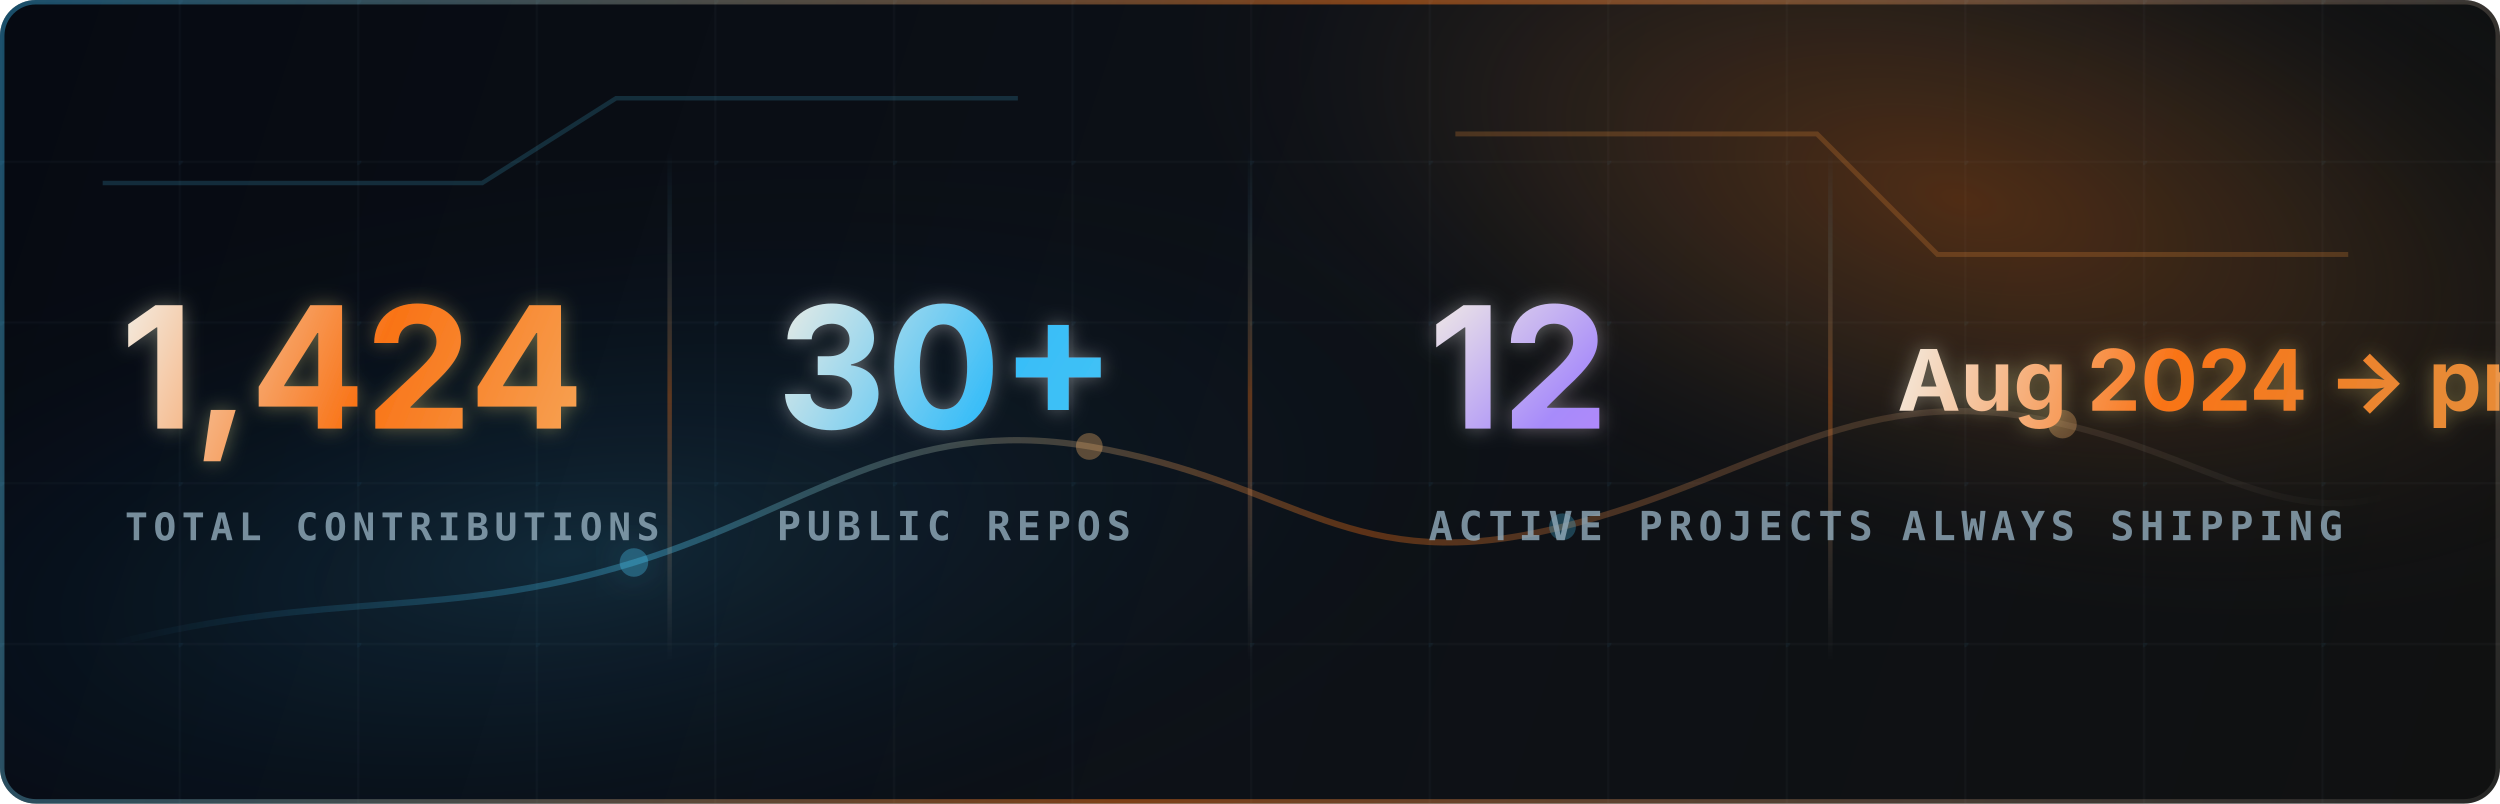
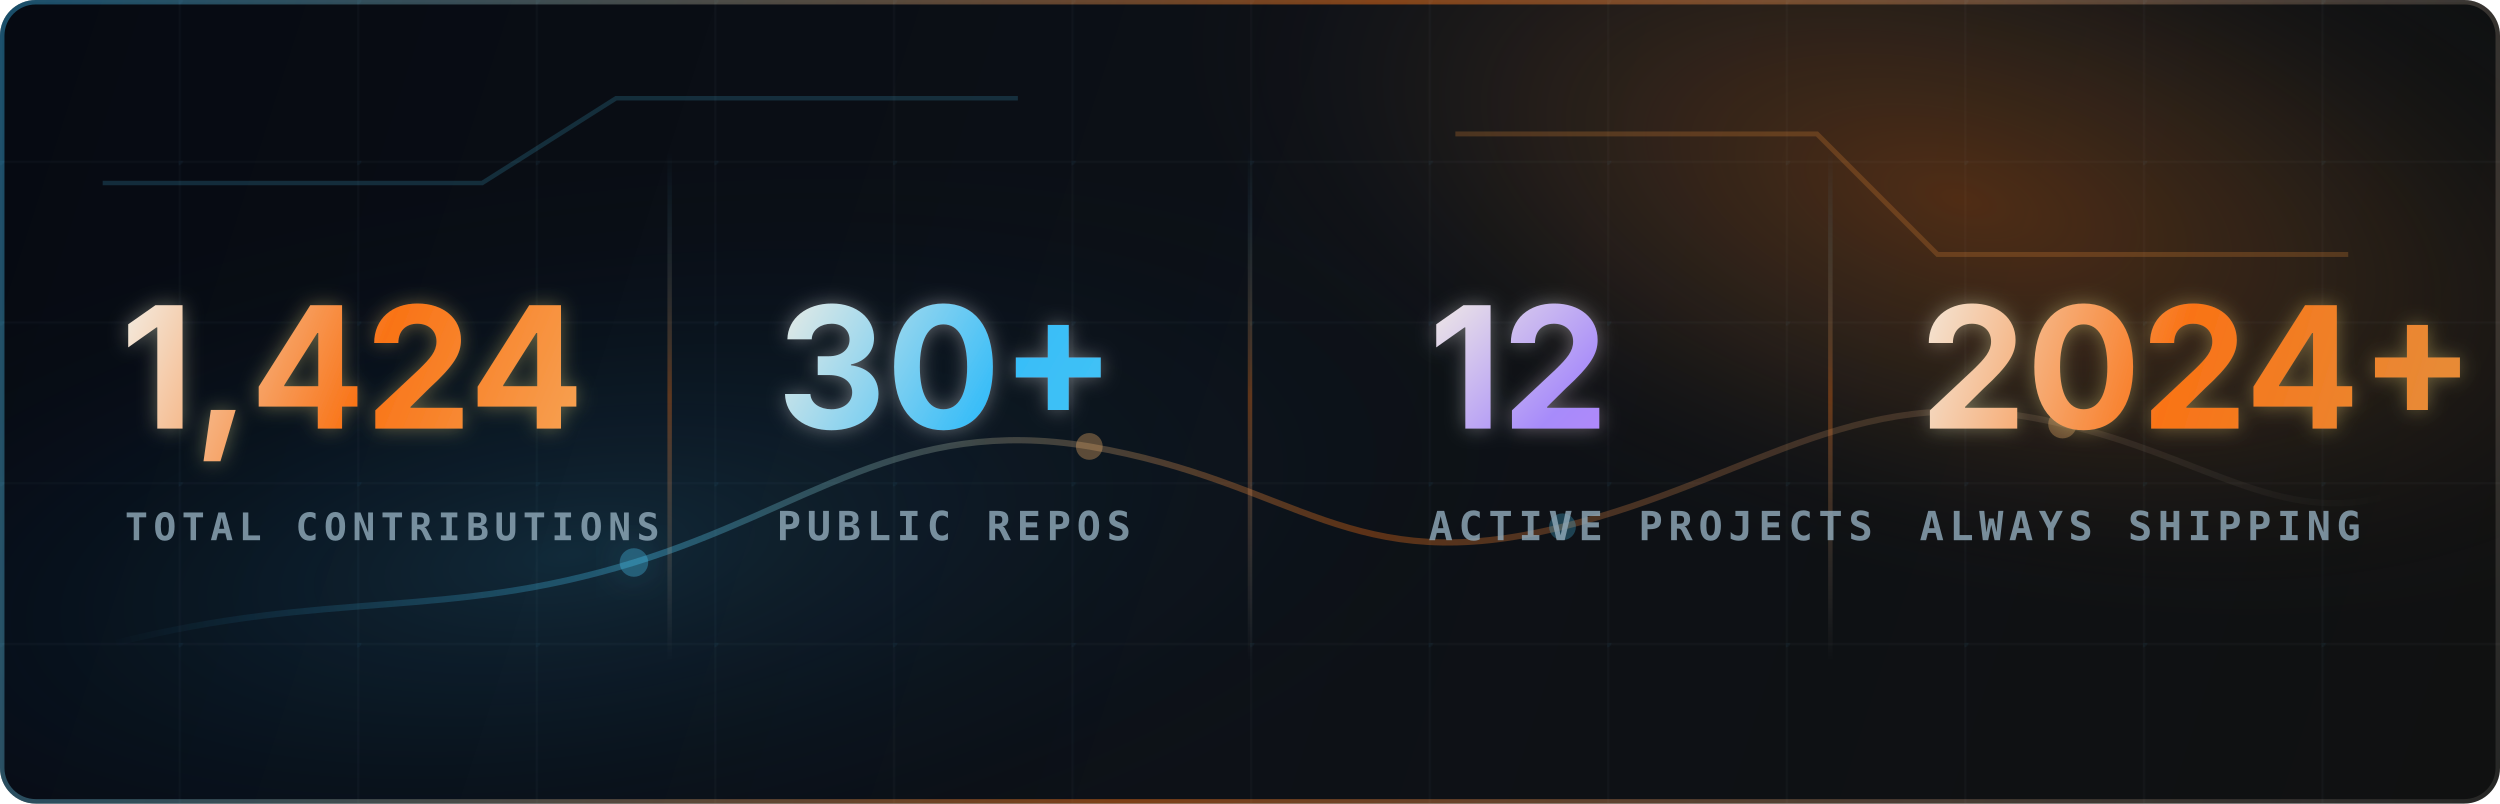
<svg xmlns="http://www.w3.org/2000/svg" width="560" height="180" viewBox="0 0 560 180" fill="none" role="img" aria-labelledby="title desc">
  <defs>
    <linearGradient id="scoreboardBackgroundGradient" x1="0" y1="0" x2="560" y2="180" gradientUnits="userSpaceOnUse">
      <stop stop-color="#060A12" />
      <stop offset="0.52" stop-color="#0D1117" />
      <stop offset="1" stop-color="#101111" />
    </linearGradient>
    <linearGradient id="scoreboardBorderGradient" x1="0" y1="0" x2="560" y2="180" gradientUnits="userSpaceOnUse">
      <stop stop-color="#38BDF8" stop-opacity="0.38" />
      <stop offset="0.5" stop-color="#F97316" stop-opacity="0.48" />
      <stop offset="1" stop-color="#F3EEE4" stop-opacity="0.10" />
    </linearGradient>
    <linearGradient id="scoreboardDividerGradient" x1="0" y1="34" x2="0" y2="148" gradientUnits="userSpaceOnUse">
      <stop stop-color="#38BDF8" stop-opacity="0" />
      <stop offset="0.48" stop-color="#F97316" stop-opacity="0.34" />
      <stop offset="1" stop-color="#F3EEE4" stop-opacity="0" />
    </linearGradient>
    <linearGradient id="scoreboardAmberNumberGradient" x1="26" y1="70" x2="142" y2="118" gradientUnits="userSpaceOnUse">
      <stop stop-color="#F3EEE4" />
      <stop offset="0.46" stop-color="#F97316" />
      <stop offset="1" stop-color="#F6B46B" />
    </linearGradient>
    <linearGradient id="scoreboardBlueNumberGradient" x1="170" y1="70" x2="254" y2="118" gradientUnits="userSpaceOnUse">
      <stop stop-color="#F3EEE4" />
      <stop offset="0.56" stop-color="#38BDF8" />
      <stop offset="1" stop-color="#49C7F2" />
    </linearGradient>
    <linearGradient id="scoreboardPurpleNumberGradient" x1="316" y1="70" x2="366" y2="118" gradientUnits="userSpaceOnUse">
      <stop stop-color="#F3EEE4" />
      <stop offset="0.56" stop-color="#A78BFA" />
      <stop offset="1" stop-color="#C084FC" />
    </linearGradient>
    <linearGradient id="scoreboardShippingGradient" x1="424" y1="76" x2="538" y2="111" gradientUnits="userSpaceOnUse">
      <stop stop-color="#F3EEE4" />
      <stop offset="0.52" stop-color="#F97316" />
      <stop offset="1" stop-color="#E88A36" />
    </linearGradient>
    <radialGradient id="scoreboardAmberGlow" cx="0" cy="0" r="1" gradientUnits="userSpaceOnUse" gradientTransform="translate(440 45) rotate(15) scale(190 90)">
      <stop stop-color="#F97316" stop-opacity="0.28" />
      <stop offset="0.52" stop-color="#E88A36" stop-opacity="0.10" />
      <stop offset="1" stop-color="#060A12" stop-opacity="0" />
    </radialGradient>
    <radialGradient id="scoreboardBlueGlow" cx="0" cy="0" r="1" gradientUnits="userSpaceOnUse" gradientTransform="translate(128 124) rotate(-8) scale(230 90)">
      <stop stop-color="#38BDF8" stop-opacity="0.16" />
      <stop offset="0.55" stop-color="#0B4B78" stop-opacity="0.08" />
      <stop offset="1" stop-color="#060A12" stop-opacity="0" />
    </radialGradient>
    <linearGradient id="scoreboardSparkGradient" x1="25" y1="151" x2="535" y2="117" gradientUnits="userSpaceOnUse">
      <stop stop-color="#38BDF8" stop-opacity="0" />
      <stop offset="0.24" stop-color="#49C7F2" stop-opacity="0.34" />
      <stop offset="0.55" stop-color="#F97316" stop-opacity="0.34" />
      <stop offset="1" stop-color="#F3EEE4" stop-opacity="0" />
    </linearGradient>
    <pattern id="scoreboardMicroGrid" width="40" height="36" patternUnits="userSpaceOnUse">
      <path d="M40 0H0V36" stroke="#C7D8E4" stroke-opacity="0.035" stroke-width="1" />
      <circle cx="0" cy="0" r="1" fill="#49C7F2" fill-opacity="0.06" />
    </pattern>
    <filter id="scoreboardTextGlow" x="-20%" y="-45%" width="140%" height="190%">
      <feGaussianBlur stdDeviation="2.2" result="blur" />
      <feColorMatrix in="blur" type="matrix" values="1 0 0 0 0.94  0 1 0 0 0.53  0 0 1 0 0.18  0 0 0 0.35 0" />
      <feMerge>
        <feMergeNode />
        <feMergeNode in="SourceGraphic" />
      </feMerge>
    </filter>
    <filter id="scoreboardBlueSoftGlow" x="-80%" y="-80%" width="260%" height="260%">
      <feGaussianBlur stdDeviation="4" result="blur" />
      <feColorMatrix in="blur" type="matrix" values="0 0 0 0 0.14  0 0 0 0 0.64  0 0 0 0 0.96  0 0 0 0.58 0" />
      <feMerge>
        <feMergeNode />
        <feMergeNode in="SourceGraphic" />
      </feMerge>
    </filter>
  </defs>
  <rect width="560" height="180" rx="8" fill="url(#scoreboardBackgroundGradient)" />
  <rect width="560" height="180" rx="8" fill="url(#scoreboardMicroGrid)" opacity="0.78" />
  <rect width="560" height="180" rx="8" fill="url(#scoreboardBlueGlow)" />
  <rect width="560" height="180" rx="8" fill="url(#scoreboardAmberGlow)" />
  <path d="M23 41H108L138 22H228" stroke="#49C7F2" stroke-opacity="0.18" stroke-width="1" />
  <path d="M326 30H407L434 57H526" stroke="#E88A36" stroke-opacity="0.24" stroke-width="1.1" />
  <path d="M26 144C74 132 100 139 142 126C181 114 202 93 244 100C291 108 302 130 350 118C394 107 417 84 462 95C493 102 511 118 535 111" stroke="url(#scoreboardSparkGradient)" stroke-width="1.4" />
  <g opacity="0.55">
    <circle cx="142" cy="126" r="3.2" fill="#49C7F2" fill-opacity="0.62" filter="url(#scoreboardBlueSoftGlow)" />
    <circle cx="244" cy="100" r="3" fill="#F6B46B" fill-opacity="0.62" />
    <circle cx="350" cy="118" r="3" fill="#49C7F2" fill-opacity="0.50" />
    <circle cx="462" cy="95" r="3.2" fill="#F6B46B" fill-opacity="0.58" />
  </g>
  <path d="M150 34V148" stroke="url(#scoreboardDividerGradient)" stroke-width="1" />
  <path d="M280 34V148" stroke="url(#scoreboardDividerGradient)" stroke-width="1" />
  <path d="M410 34V148" stroke="url(#scoreboardDividerGradient)" stroke-width="1" />
  <g font-family="Inter, ui-sans-serif, system-ui, -apple-system, BlinkMacSystemFont, 'Segoe UI', sans-serif">
    <text x="27" y="96" fill="url(#scoreboardAmberNumberGradient)" filter="url(#scoreboardTextGlow)" font-size="38" font-weight="750">1,424</text>
    <text x="28" y="121" fill="#8FA8B8" fill-opacity="0.82" font-family="SFMono-Regular, ui-monospace, monospace" font-size="8.5" font-weight="700" letter-spacing="1.25">TOTAL CONTRIBUTIONS</text>
    <text x="174" y="96" fill="url(#scoreboardBlueNumberGradient)" filter="url(#scoreboardTextGlow)" font-size="38" font-weight="750">30+</text>
    <text x="174" y="121" fill="#8FA8B8" fill-opacity="0.82" font-family="SFMono-Regular, ui-monospace, monospace" font-size="9" font-weight="700" letter-spacing="1.3">PUBLIC REPOS</text>
    <text x="320" y="96" fill="url(#scoreboardPurpleNumberGradient)" filter="url(#scoreboardTextGlow)" font-size="38" font-weight="750">12</text>
    <text x="320" y="121" fill="#8FA8B8" fill-opacity="0.82" font-family="SFMono-Regular, ui-monospace, monospace" font-size="9" font-weight="700" letter-spacing="1.3">ACTIVE PROJECTS</text>
-     <text x="425" y="92" fill="url(#scoreboardShippingGradient)" filter="url(#scoreboardTextGlow)" font-size="19" font-weight="730">Aug 2024 → present</text>
-     <text x="426" y="121" fill="#8FA8B8" fill-opacity="0.82" font-family="SFMono-Regular, ui-monospace, monospace" font-size="9" font-weight="700" letter-spacing="1.25">ALWAYS SHIPPING</text>
+     <text x="430" y="96" fill="url(#scoreboardShippingGradient)" filter="url(#scoreboardTextGlow)" font-size="38" font-weight="750">2024+</text>
+     <text x="430" y="121" fill="#8FA8B8" fill-opacity="0.82" font-family="SFMono-Regular, ui-monospace, monospace" font-size="9" font-weight="700" letter-spacing="1.25">ALWAYS SHIPPING</text>
  </g>
  <rect x="0.5" y="0.5" width="559" height="179" rx="7.5" stroke="url(#scoreboardBorderGradient)" />
</svg>
